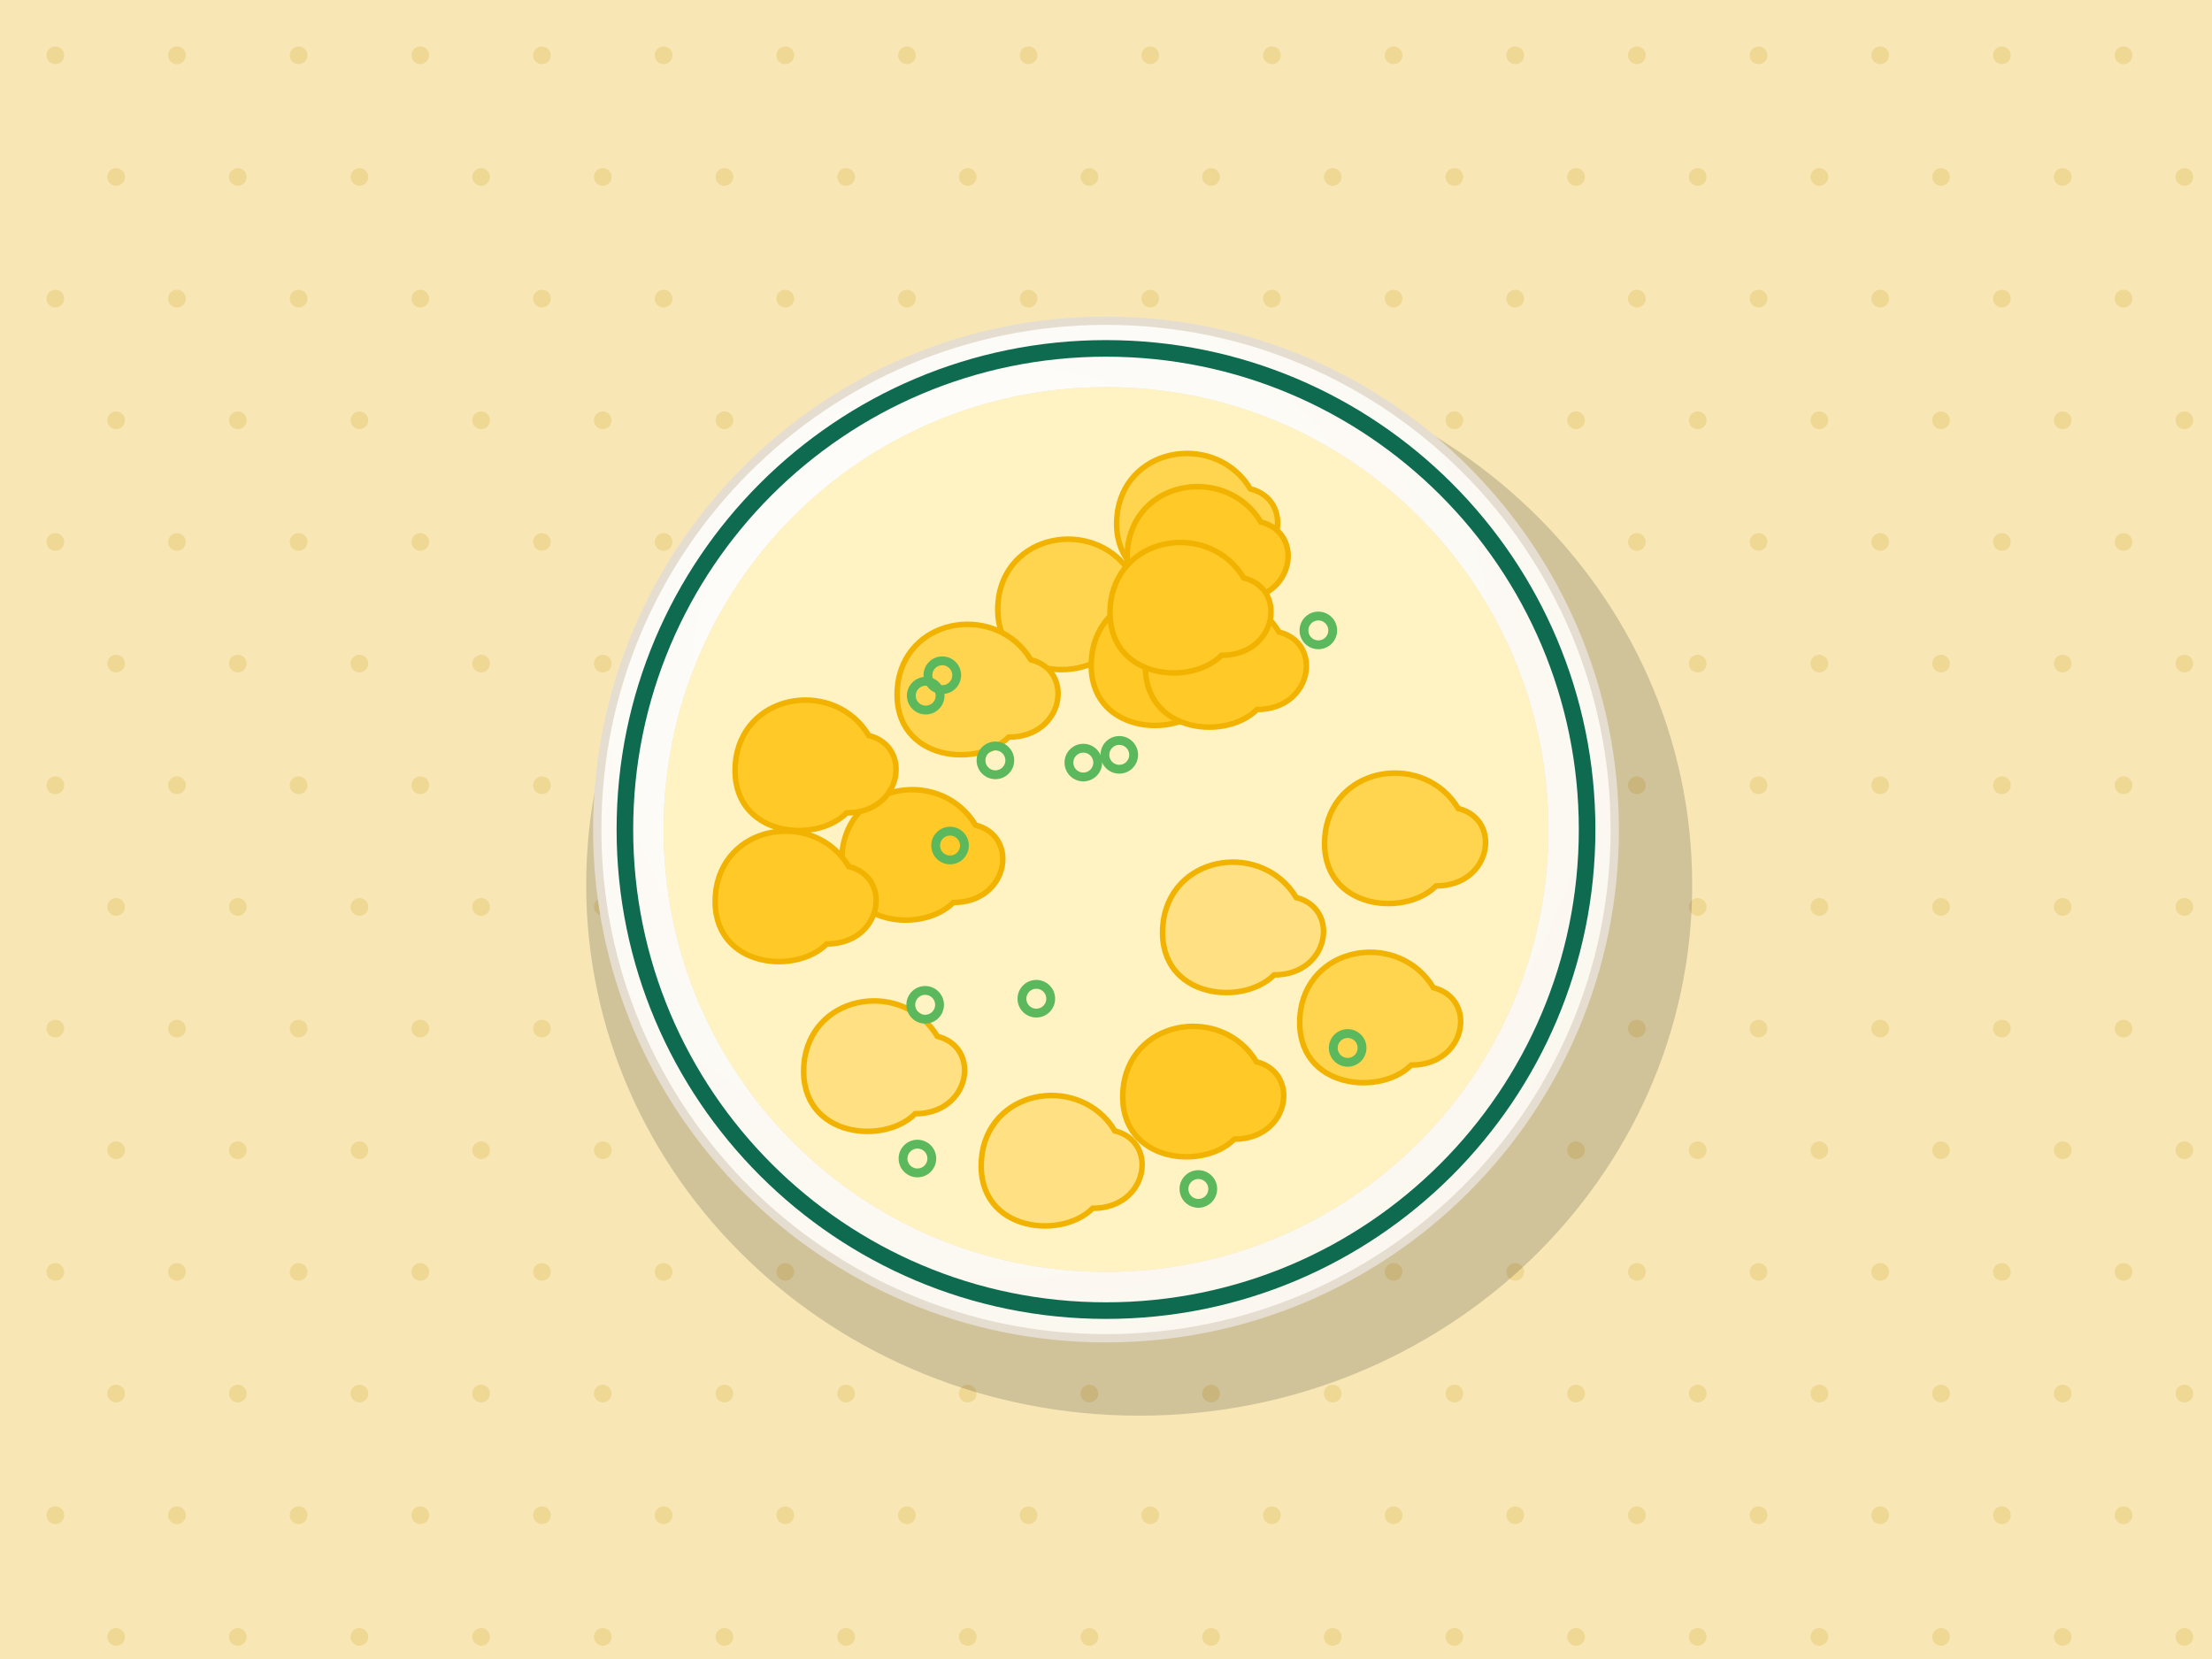
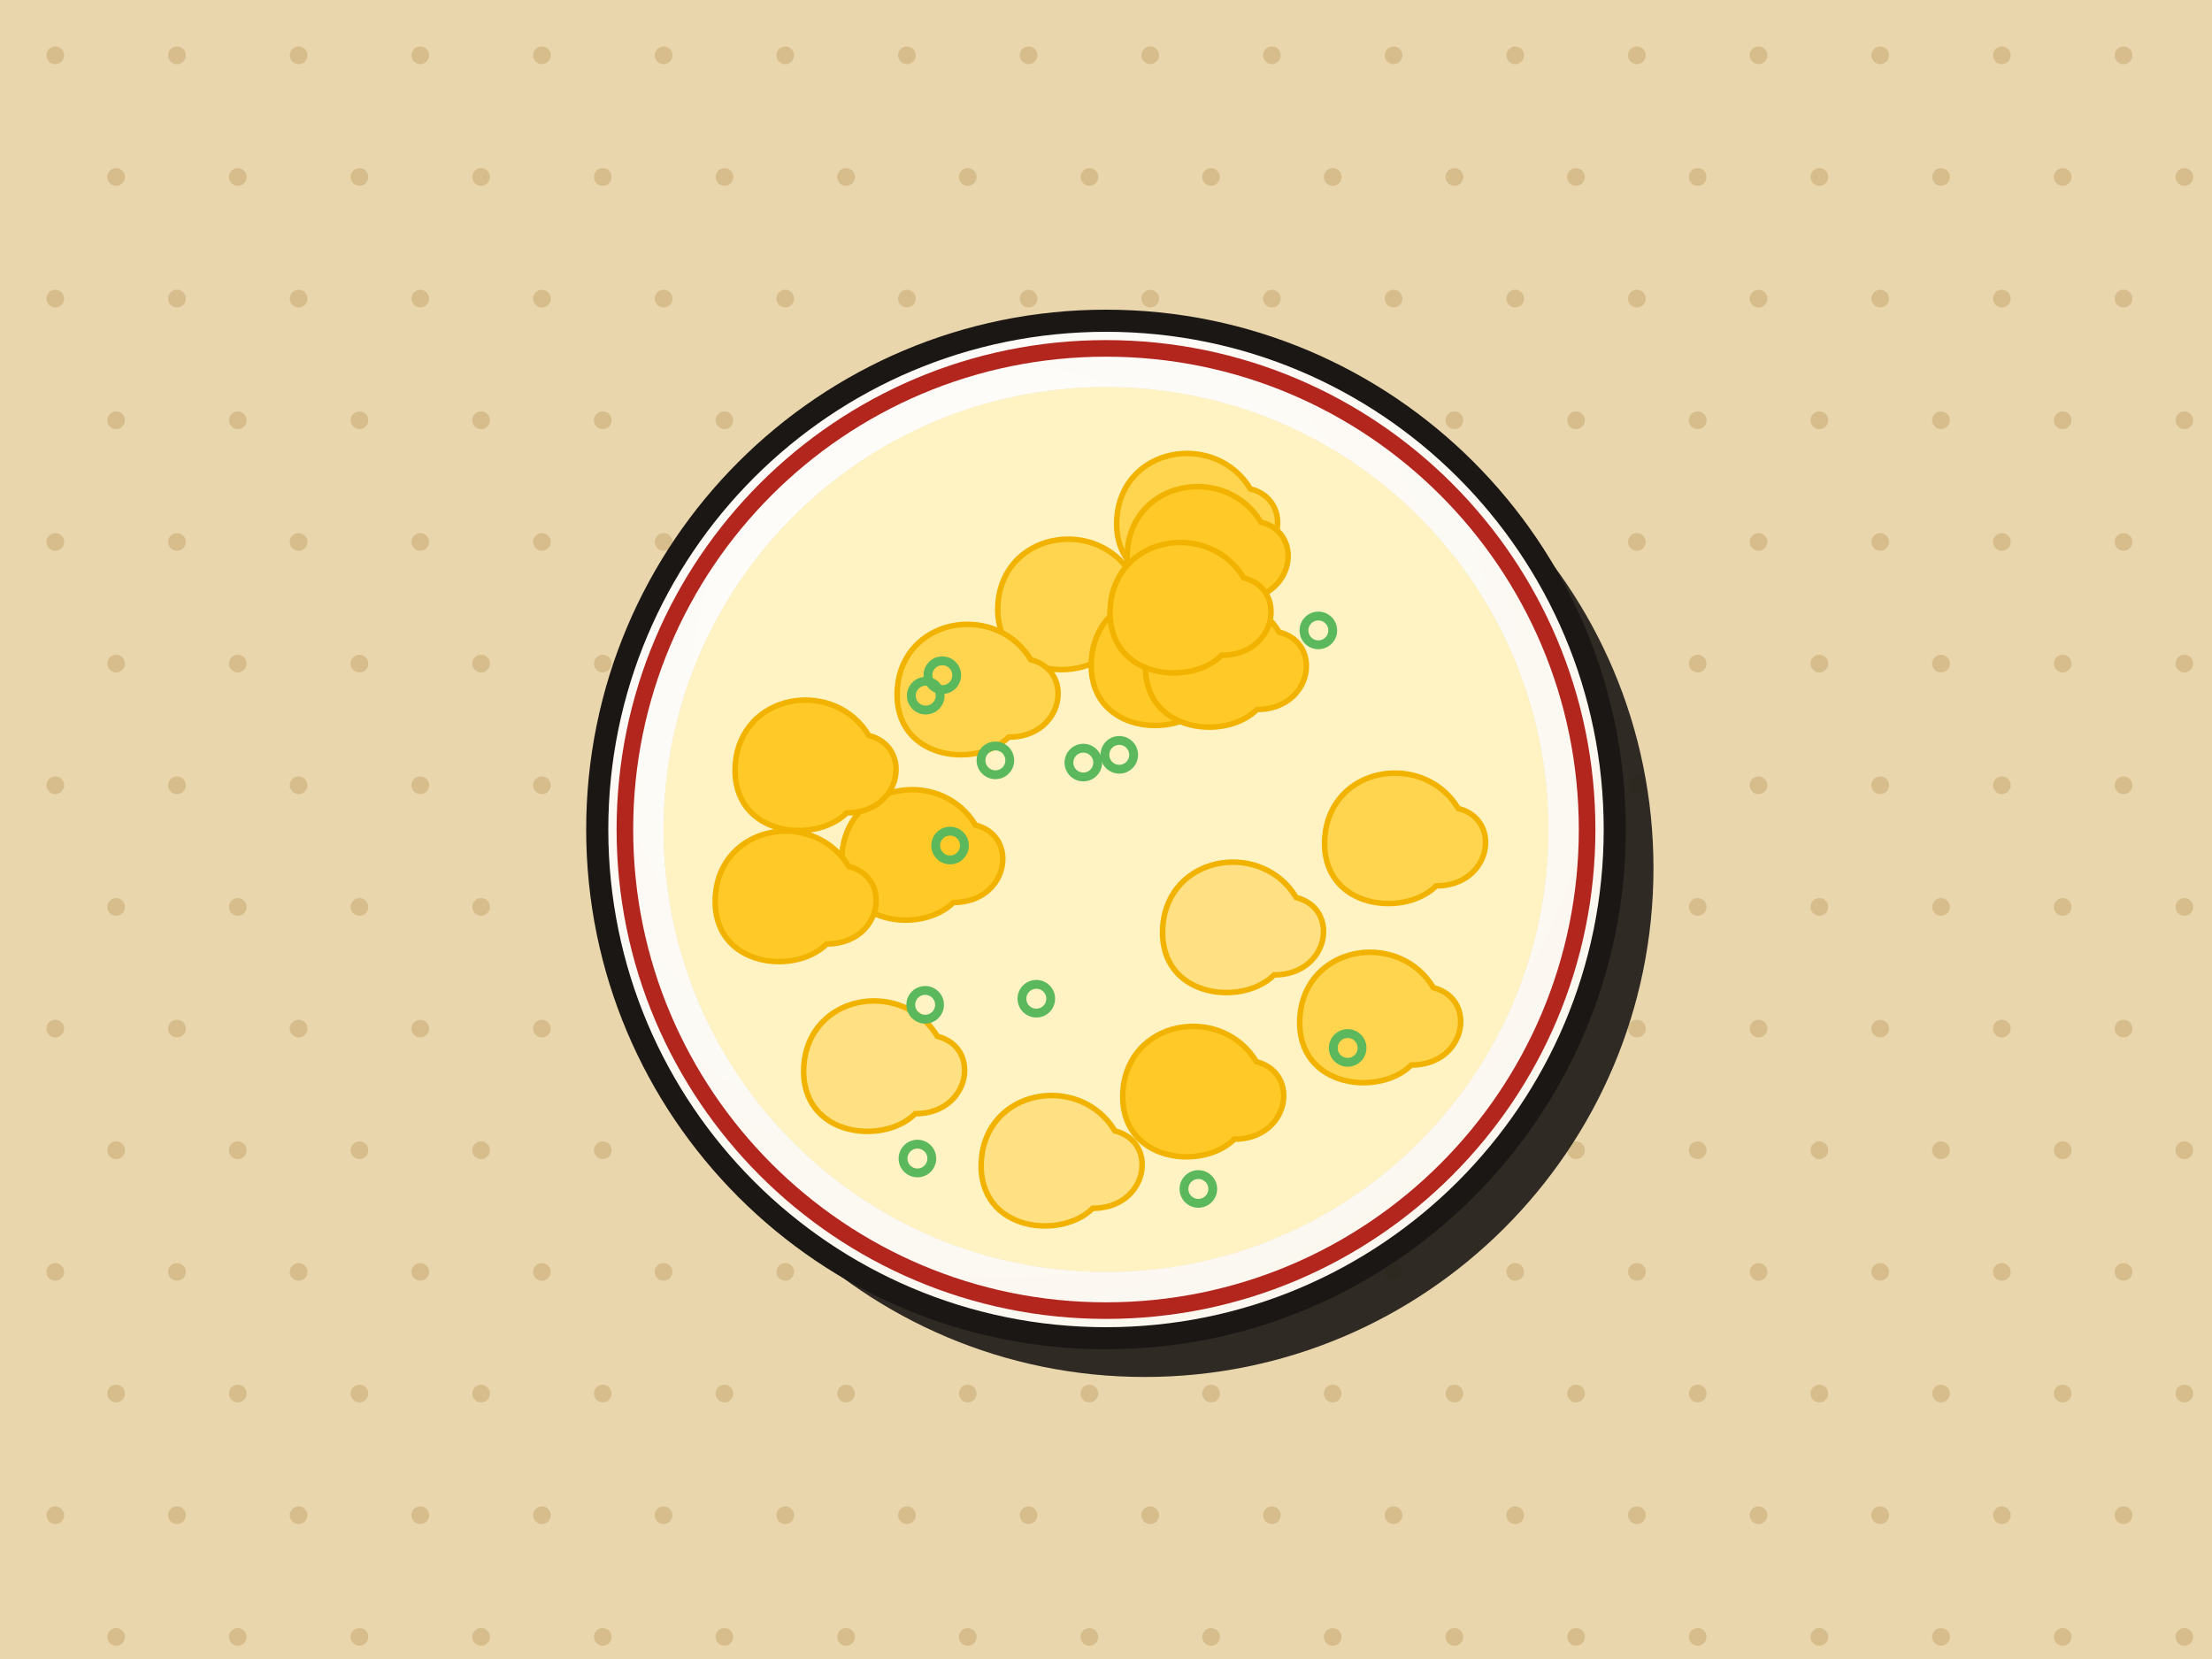
<svg xmlns="http://www.w3.org/2000/svg" viewBox="0 0 400 300" width="400" height="300">
  <defs>
    <radialGradient id="inner">
      <stop offset=".78" stop-color="#3a2a18" stop-opacity="0" />
      <stop offset="1" stop-color="#3a2a18" stop-opacity=".22" />
    </radialGradient>
    <radialGradient id="gegg" cx="40%" cy="35%" r="70%">
      <stop offset="0" stop-color="#ffffff" />
      <stop offset="1" stop-color="#fbf7ef" />
    </radialGradient>
  </defs>
-   <rect width="400" height="300" fill="#f8e7b5" />
-   <circle cx="10" cy="10" r="1.6" fill="#efd794" />
-   <circle cx="32" cy="10" r="1.6" fill="#efd794" />
-   <circle cx="54" cy="10" r="1.6" fill="#efd794" />
-   <circle cx="76" cy="10" r="1.6" fill="#efd794" />
-   <circle cx="98" cy="10" r="1.6" fill="#efd794" />
-   <circle cx="120" cy="10" r="1.6" fill="#efd794" />
-   <circle cx="142" cy="10" r="1.6" fill="#efd794" />
-   <circle cx="164" cy="10" r="1.6" fill="#efd794" />
-   <circle cx="186" cy="10" r="1.6" fill="#efd794" />
-   <circle cx="208" cy="10" r="1.6" fill="#efd794" />
-   <circle cx="230" cy="10" r="1.6" fill="#efd794" />
-   <circle cx="252" cy="10" r="1.6" fill="#efd794" />
-   <circle cx="274" cy="10" r="1.6" fill="#efd794" />
-   <circle cx="296" cy="10" r="1.6" fill="#efd794" />
-   <circle cx="318" cy="10" r="1.6" fill="#efd794" />
-   <circle cx="340" cy="10" r="1.6" fill="#efd794" />
-   <circle cx="362" cy="10" r="1.6" fill="#efd794" />
-   <circle cx="384" cy="10" r="1.6" fill="#efd794" />
-   <circle cx="21" cy="32" r="1.6" fill="#efd794" />
-   <circle cx="43" cy="32" r="1.6" fill="#efd794" />
-   <circle cx="65" cy="32" r="1.6" fill="#efd794" />
-   <circle cx="87" cy="32" r="1.6" fill="#efd794" />
-   <circle cx="109" cy="32" r="1.6" fill="#efd794" />
-   <circle cx="131" cy="32" r="1.6" fill="#efd794" />
-   <circle cx="153" cy="32" r="1.6" fill="#efd794" />
-   <circle cx="175" cy="32" r="1.6" fill="#efd794" />
-   <circle cx="197" cy="32" r="1.6" fill="#efd794" />
-   <circle cx="219" cy="32" r="1.6" fill="#efd794" />
-   <circle cx="241" cy="32" r="1.6" fill="#efd794" />
-   <circle cx="263" cy="32" r="1.6" fill="#efd794" />
-   <circle cx="285" cy="32" r="1.6" fill="#efd794" />
-   <circle cx="307" cy="32" r="1.6" fill="#efd794" />
-   <circle cx="329" cy="32" r="1.6" fill="#efd794" />
-   <circle cx="351" cy="32" r="1.6" fill="#efd794" />
-   <circle cx="373" cy="32" r="1.6" fill="#efd794" />
-   <circle cx="395" cy="32" r="1.6" fill="#efd794" />
-   <circle cx="10" cy="54" r="1.6" fill="#efd794" />
-   <circle cx="32" cy="54" r="1.6" fill="#efd794" />
-   <circle cx="54" cy="54" r="1.6" fill="#efd794" />
-   <circle cx="76" cy="54" r="1.6" fill="#efd794" />
-   <circle cx="98" cy="54" r="1.6" fill="#efd794" />
-   <circle cx="120" cy="54" r="1.6" fill="#efd794" />
-   <circle cx="142" cy="54" r="1.6" fill="#efd794" />
-   <circle cx="164" cy="54" r="1.6" fill="#efd794" />
-   <circle cx="186" cy="54" r="1.6" fill="#efd794" />
-   <circle cx="208" cy="54" r="1.6" fill="#efd794" />
-   <circle cx="230" cy="54" r="1.6" fill="#efd794" />
-   <circle cx="252" cy="54" r="1.6" fill="#efd794" />
-   <circle cx="274" cy="54" r="1.6" fill="#efd794" />
-   <circle cx="296" cy="54" r="1.6" fill="#efd794" />
-   <circle cx="318" cy="54" r="1.6" fill="#efd794" />
-   <circle cx="340" cy="54" r="1.6" fill="#efd794" />
-   <circle cx="362" cy="54" r="1.6" fill="#efd794" />
-   <circle cx="384" cy="54" r="1.6" fill="#efd794" />
-   <circle cx="21" cy="76" r="1.6" fill="#efd794" />
-   <circle cx="43" cy="76" r="1.6" fill="#efd794" />
-   <circle cx="65" cy="76" r="1.6" fill="#efd794" />
-   <circle cx="87" cy="76" r="1.6" fill="#efd794" />
-   <circle cx="109" cy="76" r="1.6" fill="#efd794" />
-   <circle cx="131" cy="76" r="1.6" fill="#efd794" />
-   <circle cx="153" cy="76" r="1.6" fill="#efd794" />
-   <circle cx="175" cy="76" r="1.6" fill="#efd794" />
-   <circle cx="197" cy="76" r="1.6" fill="#efd794" />
-   <circle cx="219" cy="76" r="1.6" fill="#efd794" />
-   <circle cx="241" cy="76" r="1.6" fill="#efd794" />
-   <circle cx="263" cy="76" r="1.6" fill="#efd794" />
-   <circle cx="285" cy="76" r="1.6" fill="#efd794" />
-   <circle cx="307" cy="76" r="1.6" fill="#efd794" />
-   <circle cx="329" cy="76" r="1.6" fill="#efd794" />
-   <circle cx="351" cy="76" r="1.6" fill="#efd794" />
-   <circle cx="373" cy="76" r="1.6" fill="#efd794" />
-   <circle cx="395" cy="76" r="1.6" fill="#efd794" />
-   <circle cx="10" cy="98" r="1.6" fill="#efd794" />
-   <circle cx="32" cy="98" r="1.6" fill="#efd794" />
-   <circle cx="54" cy="98" r="1.6" fill="#efd794" />
-   <circle cx="76" cy="98" r="1.6" fill="#efd794" />
-   <circle cx="98" cy="98" r="1.6" fill="#efd794" />
-   <circle cx="120" cy="98" r="1.6" fill="#efd794" />
-   <circle cx="142" cy="98" r="1.6" fill="#efd794" />
-   <circle cx="164" cy="98" r="1.6" fill="#efd794" />
-   <circle cx="186" cy="98" r="1.6" fill="#efd794" />
-   <circle cx="208" cy="98" r="1.6" fill="#efd794" />
-   <circle cx="230" cy="98" r="1.6" fill="#efd794" />
-   <circle cx="252" cy="98" r="1.6" fill="#efd794" />
-   <circle cx="274" cy="98" r="1.6" fill="#efd794" />
-   <circle cx="296" cy="98" r="1.6" fill="#efd794" />
-   <circle cx="318" cy="98" r="1.6" fill="#efd794" />
-   <circle cx="340" cy="98" r="1.6" fill="#efd794" />
-   <circle cx="362" cy="98" r="1.6" fill="#efd794" />
-   <circle cx="384" cy="98" r="1.6" fill="#efd794" />
-   <circle cx="21" cy="120" r="1.6" fill="#efd794" />
-   <circle cx="43" cy="120" r="1.6" fill="#efd794" />
-   <circle cx="65" cy="120" r="1.6" fill="#efd794" />
-   <circle cx="87" cy="120" r="1.6" fill="#efd794" />
-   <circle cx="109" cy="120" r="1.6" fill="#efd794" />
-   <circle cx="131" cy="120" r="1.6" fill="#efd794" />
-   <circle cx="153" cy="120" r="1.6" fill="#efd794" />
-   <circle cx="175" cy="120" r="1.6" fill="#efd794" />
-   <circle cx="197" cy="120" r="1.6" fill="#efd794" />
-   <circle cx="219" cy="120" r="1.6" fill="#efd794" />
-   <circle cx="241" cy="120" r="1.6" fill="#efd794" />
-   <circle cx="263" cy="120" r="1.6" fill="#efd794" />
-   <circle cx="285" cy="120" r="1.6" fill="#efd794" />
-   <circle cx="307" cy="120" r="1.6" fill="#efd794" />
-   <circle cx="329" cy="120" r="1.6" fill="#efd794" />
-   <circle cx="351" cy="120" r="1.6" fill="#efd794" />
-   <circle cx="373" cy="120" r="1.6" fill="#efd794" />
-   <circle cx="395" cy="120" r="1.6" fill="#efd794" />
-   <circle cx="10" cy="142" r="1.6" fill="#efd794" />
-   <circle cx="32" cy="142" r="1.6" fill="#efd794" />
-   <circle cx="54" cy="142" r="1.6" fill="#efd794" />
-   <circle cx="76" cy="142" r="1.6" fill="#efd794" />
-   <circle cx="98" cy="142" r="1.6" fill="#efd794" />
-   <circle cx="120" cy="142" r="1.6" fill="#efd794" />
-   <circle cx="142" cy="142" r="1.6" fill="#efd794" />
-   <circle cx="164" cy="142" r="1.6" fill="#efd794" />
-   <circle cx="186" cy="142" r="1.6" fill="#efd794" />
-   <circle cx="208" cy="142" r="1.6" fill="#efd794" />
-   <circle cx="230" cy="142" r="1.6" fill="#efd794" />
-   <circle cx="252" cy="142" r="1.6" fill="#efd794" />
-   <circle cx="274" cy="142" r="1.6" fill="#efd794" />
-   <circle cx="296" cy="142" r="1.6" fill="#efd794" />
-   <circle cx="318" cy="142" r="1.6" fill="#efd794" />
-   <circle cx="340" cy="142" r="1.6" fill="#efd794" />
-   <circle cx="362" cy="142" r="1.6" fill="#efd794" />
-   <circle cx="384" cy="142" r="1.6" fill="#efd794" />
-   <circle cx="21" cy="164" r="1.6" fill="#efd794" />
-   <circle cx="43" cy="164" r="1.6" fill="#efd794" />
-   <circle cx="65" cy="164" r="1.6" fill="#efd794" />
-   <circle cx="87" cy="164" r="1.6" fill="#efd794" />
-   <circle cx="109" cy="164" r="1.6" fill="#efd794" />
-   <circle cx="131" cy="164" r="1.6" fill="#efd794" />
-   <circle cx="153" cy="164" r="1.6" fill="#efd794" />
-   <circle cx="175" cy="164" r="1.6" fill="#efd794" />
-   <circle cx="197" cy="164" r="1.6" fill="#efd794" />
-   <circle cx="219" cy="164" r="1.6" fill="#efd794" />
-   <circle cx="241" cy="164" r="1.6" fill="#efd794" />
-   <circle cx="263" cy="164" r="1.6" fill="#efd794" />
-   <circle cx="285" cy="164" r="1.6" fill="#efd794" />
-   <circle cx="307" cy="164" r="1.6" fill="#efd794" />
-   <circle cx="329" cy="164" r="1.6" fill="#efd794" />
-   <circle cx="351" cy="164" r="1.6" fill="#efd794" />
-   <circle cx="373" cy="164" r="1.6" fill="#efd794" />
-   <circle cx="395" cy="164" r="1.6" fill="#efd794" />
-   <circle cx="10" cy="186" r="1.6" fill="#efd794" />
-   <circle cx="32" cy="186" r="1.6" fill="#efd794" />
-   <circle cx="54" cy="186" r="1.6" fill="#efd794" />
-   <circle cx="76" cy="186" r="1.6" fill="#efd794" />
-   <circle cx="98" cy="186" r="1.6" fill="#efd794" />
-   <circle cx="120" cy="186" r="1.6" fill="#efd794" />
-   <circle cx="142" cy="186" r="1.6" fill="#efd794" />
-   <circle cx="164" cy="186" r="1.6" fill="#efd794" />
-   <circle cx="186" cy="186" r="1.6" fill="#efd794" />
-   <circle cx="208" cy="186" r="1.6" fill="#efd794" />
-   <circle cx="230" cy="186" r="1.6" fill="#efd794" />
-   <circle cx="252" cy="186" r="1.6" fill="#efd794" />
-   <circle cx="274" cy="186" r="1.6" fill="#efd794" />
-   <circle cx="296" cy="186" r="1.6" fill="#efd794" />
-   <circle cx="318" cy="186" r="1.6" fill="#efd794" />
-   <circle cx="340" cy="186" r="1.6" fill="#efd794" />
-   <circle cx="362" cy="186" r="1.6" fill="#efd794" />
-   <circle cx="384" cy="186" r="1.6" fill="#efd794" />
-   <circle cx="21" cy="208" r="1.6" fill="#efd794" />
-   <circle cx="43" cy="208" r="1.6" fill="#efd794" />
-   <circle cx="65" cy="208" r="1.6" fill="#efd794" />
-   <circle cx="87" cy="208" r="1.6" fill="#efd794" />
-   <circle cx="109" cy="208" r="1.6" fill="#efd794" />
-   <circle cx="131" cy="208" r="1.6" fill="#efd794" />
-   <circle cx="153" cy="208" r="1.6" fill="#efd794" />
-   <circle cx="175" cy="208" r="1.6" fill="#efd794" />
-   <circle cx="197" cy="208" r="1.6" fill="#efd794" />
-   <circle cx="219" cy="208" r="1.6" fill="#efd794" />
-   <circle cx="241" cy="208" r="1.6" fill="#efd794" />
-   <circle cx="263" cy="208" r="1.6" fill="#efd794" />
-   <circle cx="285" cy="208" r="1.6" fill="#efd794" />
-   <circle cx="307" cy="208" r="1.6" fill="#efd794" />
-   <circle cx="329" cy="208" r="1.6" fill="#efd794" />
-   <circle cx="351" cy="208" r="1.6" fill="#efd794" />
-   <circle cx="373" cy="208" r="1.6" fill="#efd794" />
-   <circle cx="395" cy="208" r="1.6" fill="#efd794" />
-   <circle cx="10" cy="230" r="1.6" fill="#efd794" />
-   <circle cx="32" cy="230" r="1.6" fill="#efd794" />
-   <circle cx="54" cy="230" r="1.6" fill="#efd794" />
-   <circle cx="76" cy="230" r="1.6" fill="#efd794" />
-   <circle cx="98" cy="230" r="1.6" fill="#efd794" />
-   <circle cx="120" cy="230" r="1.6" fill="#efd794" />
-   <circle cx="142" cy="230" r="1.6" fill="#efd794" />
-   <circle cx="164" cy="230" r="1.6" fill="#efd794" />
-   <circle cx="186" cy="230" r="1.6" fill="#efd794" />
-   <circle cx="208" cy="230" r="1.6" fill="#efd794" />
-   <circle cx="230" cy="230" r="1.6" fill="#efd794" />
-   <circle cx="252" cy="230" r="1.6" fill="#efd794" />
-   <circle cx="274" cy="230" r="1.6" fill="#efd794" />
-   <circle cx="296" cy="230" r="1.6" fill="#efd794" />
-   <circle cx="318" cy="230" r="1.6" fill="#efd794" />
-   <circle cx="340" cy="230" r="1.6" fill="#efd794" />
-   <circle cx="362" cy="230" r="1.6" fill="#efd794" />
-   <circle cx="384" cy="230" r="1.6" fill="#efd794" />
-   <circle cx="21" cy="252" r="1.6" fill="#efd794" />
-   <circle cx="43" cy="252" r="1.6" fill="#efd794" />
-   <circle cx="65" cy="252" r="1.6" fill="#efd794" />
-   <circle cx="87" cy="252" r="1.6" fill="#efd794" />
-   <circle cx="109" cy="252" r="1.6" fill="#efd794" />
-   <circle cx="131" cy="252" r="1.6" fill="#efd794" />
-   <circle cx="153" cy="252" r="1.6" fill="#efd794" />
-   <circle cx="175" cy="252" r="1.6" fill="#efd794" />
-   <circle cx="197" cy="252" r="1.6" fill="#efd794" />
-   <circle cx="219" cy="252" r="1.6" fill="#efd794" />
-   <circle cx="241" cy="252" r="1.6" fill="#efd794" />
-   <circle cx="263" cy="252" r="1.6" fill="#efd794" />
-   <circle cx="285" cy="252" r="1.6" fill="#efd794" />
-   <circle cx="307" cy="252" r="1.6" fill="#efd794" />
-   <circle cx="329" cy="252" r="1.6" fill="#efd794" />
-   <circle cx="351" cy="252" r="1.6" fill="#efd794" />
-   <circle cx="373" cy="252" r="1.6" fill="#efd794" />
-   <circle cx="395" cy="252" r="1.6" fill="#efd794" />
-   <circle cx="10" cy="274" r="1.6" fill="#efd794" />
-   <circle cx="32" cy="274" r="1.6" fill="#efd794" />
-   <circle cx="54" cy="274" r="1.6" fill="#efd794" />
-   <circle cx="76" cy="274" r="1.6" fill="#efd794" />
-   <circle cx="98" cy="274" r="1.6" fill="#efd794" />
-   <circle cx="120" cy="274" r="1.6" fill="#efd794" />
-   <circle cx="142" cy="274" r="1.6" fill="#efd794" />
-   <circle cx="164" cy="274" r="1.6" fill="#efd794" />
-   <circle cx="186" cy="274" r="1.6" fill="#efd794" />
-   <circle cx="208" cy="274" r="1.6" fill="#efd794" />
-   <circle cx="230" cy="274" r="1.6" fill="#efd794" />
-   <circle cx="252" cy="274" r="1.6" fill="#efd794" />
-   <circle cx="274" cy="274" r="1.6" fill="#efd794" />
-   <circle cx="296" cy="274" r="1.6" fill="#efd794" />
-   <circle cx="318" cy="274" r="1.6" fill="#efd794" />
-   <circle cx="340" cy="274" r="1.6" fill="#efd794" />
-   <circle cx="362" cy="274" r="1.6" fill="#efd794" />
-   <circle cx="384" cy="274" r="1.6" fill="#efd794" />
-   <circle cx="21" cy="296" r="1.6" fill="#efd794" />
-   <circle cx="43" cy="296" r="1.6" fill="#efd794" />
-   <circle cx="65" cy="296" r="1.6" fill="#efd794" />
-   <circle cx="87" cy="296" r="1.6" fill="#efd794" />
-   <circle cx="109" cy="296" r="1.6" fill="#efd794" />
-   <circle cx="131" cy="296" r="1.6" fill="#efd794" />
-   <circle cx="153" cy="296" r="1.6" fill="#efd794" />
-   <circle cx="175" cy="296" r="1.6" fill="#efd794" />
-   <circle cx="197" cy="296" r="1.6" fill="#efd794" />
-   <circle cx="219" cy="296" r="1.6" fill="#efd794" />
-   <circle cx="241" cy="296" r="1.6" fill="#efd794" />
-   <circle cx="263" cy="296" r="1.6" fill="#efd794" />
-   <circle cx="285" cy="296" r="1.6" fill="#efd794" />
-   <circle cx="307" cy="296" r="1.6" fill="#efd794" />
-   <circle cx="329" cy="296" r="1.6" fill="#efd794" />
-   <circle cx="351" cy="296" r="1.6" fill="#efd794" />
-   <circle cx="373" cy="296" r="1.6" fill="#efd794" />
-   <circle cx="395" cy="296" r="1.6" fill="#efd794" />
-   <ellipse cx="206" cy="160" rx="100" ry="96" fill="#000" opacity=".16" />
-   <circle cx="200" cy="150" r="92" fill="url(#gegg)" stroke="#e5ddd0" stroke-width="1.5" />
-   <circle cx="200" cy="150" r="87" fill="none" stroke="#0f6b4f" stroke-width="3" />
+   <rect width="400" height="300" fill="#e9d6ad" />
+   <circle cx="10" cy="10" r="1.6" fill="#d6bd8b" />
+   <circle cx="32" cy="10" r="1.6" fill="#d6bd8b" />
+   <circle cx="54" cy="10" r="1.6" fill="#d6bd8b" />
+   <circle cx="76" cy="10" r="1.6" fill="#d6bd8b" />
+   <circle cx="98" cy="10" r="1.6" fill="#d6bd8b" />
+   <circle cx="120" cy="10" r="1.6" fill="#d6bd8b" />
+   <circle cx="142" cy="10" r="1.6" fill="#d6bd8b" />
+   <circle cx="164" cy="10" r="1.6" fill="#d6bd8b" />
+   <circle cx="186" cy="10" r="1.6" fill="#d6bd8b" />
+   <circle cx="208" cy="10" r="1.6" fill="#d6bd8b" />
+   <circle cx="230" cy="10" r="1.6" fill="#d6bd8b" />
+   <circle cx="252" cy="10" r="1.6" fill="#d6bd8b" />
+   <circle cx="274" cy="10" r="1.6" fill="#d6bd8b" />
+   <circle cx="296" cy="10" r="1.6" fill="#d6bd8b" />
+   <circle cx="318" cy="10" r="1.6" fill="#d6bd8b" />
+   <circle cx="340" cy="10" r="1.6" fill="#d6bd8b" />
+   <circle cx="362" cy="10" r="1.6" fill="#d6bd8b" />
+   <circle cx="384" cy="10" r="1.6" fill="#d6bd8b" />
+   <circle cx="21" cy="32" r="1.6" fill="#d6bd8b" />
+   <circle cx="43" cy="32" r="1.6" fill="#d6bd8b" />
+   <circle cx="65" cy="32" r="1.6" fill="#d6bd8b" />
+   <circle cx="87" cy="32" r="1.6" fill="#d6bd8b" />
+   <circle cx="109" cy="32" r="1.6" fill="#d6bd8b" />
+   <circle cx="131" cy="32" r="1.6" fill="#d6bd8b" />
+   <circle cx="153" cy="32" r="1.6" fill="#d6bd8b" />
+   <circle cx="175" cy="32" r="1.6" fill="#d6bd8b" />
+   <circle cx="197" cy="32" r="1.6" fill="#d6bd8b" />
+   <circle cx="219" cy="32" r="1.6" fill="#d6bd8b" />
+   <circle cx="241" cy="32" r="1.6" fill="#d6bd8b" />
+   <circle cx="263" cy="32" r="1.6" fill="#d6bd8b" />
+   <circle cx="285" cy="32" r="1.6" fill="#d6bd8b" />
+   <circle cx="307" cy="32" r="1.6" fill="#d6bd8b" />
+   <circle cx="329" cy="32" r="1.6" fill="#d6bd8b" />
+   <circle cx="351" cy="32" r="1.6" fill="#d6bd8b" />
+   <circle cx="373" cy="32" r="1.6" fill="#d6bd8b" />
+   <circle cx="395" cy="32" r="1.6" fill="#d6bd8b" />
+   <circle cx="10" cy="54" r="1.6" fill="#d6bd8b" />
+   <circle cx="32" cy="54" r="1.6" fill="#d6bd8b" />
+   <circle cx="54" cy="54" r="1.6" fill="#d6bd8b" />
+   <circle cx="76" cy="54" r="1.6" fill="#d6bd8b" />
+   <circle cx="98" cy="54" r="1.6" fill="#d6bd8b" />
+   <circle cx="120" cy="54" r="1.6" fill="#d6bd8b" />
+   <circle cx="142" cy="54" r="1.6" fill="#d6bd8b" />
+   <circle cx="164" cy="54" r="1.6" fill="#d6bd8b" />
+   <circle cx="186" cy="54" r="1.6" fill="#d6bd8b" />
+   <circle cx="208" cy="54" r="1.6" fill="#d6bd8b" />
+   <circle cx="230" cy="54" r="1.6" fill="#d6bd8b" />
+   <circle cx="252" cy="54" r="1.6" fill="#d6bd8b" />
+   <circle cx="274" cy="54" r="1.6" fill="#d6bd8b" />
+   <circle cx="296" cy="54" r="1.6" fill="#d6bd8b" />
+   <circle cx="318" cy="54" r="1.6" fill="#d6bd8b" />
+   <circle cx="340" cy="54" r="1.6" fill="#d6bd8b" />
+   <circle cx="362" cy="54" r="1.6" fill="#d6bd8b" />
+   <circle cx="384" cy="54" r="1.6" fill="#d6bd8b" />
+   <circle cx="21" cy="76" r="1.6" fill="#d6bd8b" />
+   <circle cx="43" cy="76" r="1.6" fill="#d6bd8b" />
+   <circle cx="65" cy="76" r="1.6" fill="#d6bd8b" />
+   <circle cx="87" cy="76" r="1.6" fill="#d6bd8b" />
+   <circle cx="109" cy="76" r="1.6" fill="#d6bd8b" />
+   <circle cx="131" cy="76" r="1.6" fill="#d6bd8b" />
+   <circle cx="153" cy="76" r="1.6" fill="#d6bd8b" />
+   <circle cx="175" cy="76" r="1.6" fill="#d6bd8b" />
+   <circle cx="197" cy="76" r="1.6" fill="#d6bd8b" />
+   <circle cx="219" cy="76" r="1.6" fill="#d6bd8b" />
+   <circle cx="241" cy="76" r="1.6" fill="#d6bd8b" />
+   <circle cx="263" cy="76" r="1.6" fill="#d6bd8b" />
+   <circle cx="285" cy="76" r="1.6" fill="#d6bd8b" />
+   <circle cx="307" cy="76" r="1.6" fill="#d6bd8b" />
+   <circle cx="329" cy="76" r="1.6" fill="#d6bd8b" />
+   <circle cx="351" cy="76" r="1.6" fill="#d6bd8b" />
+   <circle cx="373" cy="76" r="1.6" fill="#d6bd8b" />
+   <circle cx="395" cy="76" r="1.6" fill="#d6bd8b" />
+   <circle cx="10" cy="98" r="1.6" fill="#d6bd8b" />
+   <circle cx="32" cy="98" r="1.6" fill="#d6bd8b" />
+   <circle cx="54" cy="98" r="1.6" fill="#d6bd8b" />
+   <circle cx="76" cy="98" r="1.6" fill="#d6bd8b" />
+   <circle cx="98" cy="98" r="1.6" fill="#d6bd8b" />
+   <circle cx="120" cy="98" r="1.6" fill="#d6bd8b" />
+   <circle cx="142" cy="98" r="1.6" fill="#d6bd8b" />
+   <circle cx="164" cy="98" r="1.6" fill="#d6bd8b" />
+   <circle cx="186" cy="98" r="1.6" fill="#d6bd8b" />
+   <circle cx="208" cy="98" r="1.6" fill="#d6bd8b" />
+   <circle cx="230" cy="98" r="1.6" fill="#d6bd8b" />
+   <circle cx="252" cy="98" r="1.6" fill="#d6bd8b" />
+   <circle cx="274" cy="98" r="1.6" fill="#d6bd8b" />
+   <circle cx="296" cy="98" r="1.6" fill="#d6bd8b" />
+   <circle cx="318" cy="98" r="1.6" fill="#d6bd8b" />
+   <circle cx="340" cy="98" r="1.6" fill="#d6bd8b" />
+   <circle cx="362" cy="98" r="1.6" fill="#d6bd8b" />
+   <circle cx="384" cy="98" r="1.6" fill="#d6bd8b" />
+   <circle cx="21" cy="120" r="1.6" fill="#d6bd8b" />
+   <circle cx="43" cy="120" r="1.6" fill="#d6bd8b" />
+   <circle cx="65" cy="120" r="1.6" fill="#d6bd8b" />
+   <circle cx="87" cy="120" r="1.6" fill="#d6bd8b" />
+   <circle cx="109" cy="120" r="1.6" fill="#d6bd8b" />
+   <circle cx="131" cy="120" r="1.6" fill="#d6bd8b" />
+   <circle cx="153" cy="120" r="1.6" fill="#d6bd8b" />
+   <circle cx="175" cy="120" r="1.6" fill="#d6bd8b" />
+   <circle cx="197" cy="120" r="1.6" fill="#d6bd8b" />
+   <circle cx="219" cy="120" r="1.6" fill="#d6bd8b" />
+   <circle cx="241" cy="120" r="1.6" fill="#d6bd8b" />
+   <circle cx="263" cy="120" r="1.6" fill="#d6bd8b" />
+   <circle cx="285" cy="120" r="1.6" fill="#d6bd8b" />
+   <circle cx="307" cy="120" r="1.6" fill="#d6bd8b" />
+   <circle cx="329" cy="120" r="1.6" fill="#d6bd8b" />
+   <circle cx="351" cy="120" r="1.6" fill="#d6bd8b" />
+   <circle cx="373" cy="120" r="1.6" fill="#d6bd8b" />
+   <circle cx="395" cy="120" r="1.6" fill="#d6bd8b" />
+   <circle cx="10" cy="142" r="1.6" fill="#d6bd8b" />
+   <circle cx="32" cy="142" r="1.6" fill="#d6bd8b" />
+   <circle cx="54" cy="142" r="1.6" fill="#d6bd8b" />
+   <circle cx="76" cy="142" r="1.6" fill="#d6bd8b" />
+   <circle cx="98" cy="142" r="1.6" fill="#d6bd8b" />
+   <circle cx="120" cy="142" r="1.6" fill="#d6bd8b" />
+   <circle cx="142" cy="142" r="1.6" fill="#d6bd8b" />
+   <circle cx="164" cy="142" r="1.6" fill="#d6bd8b" />
+   <circle cx="186" cy="142" r="1.6" fill="#d6bd8b" />
+   <circle cx="208" cy="142" r="1.6" fill="#d6bd8b" />
+   <circle cx="230" cy="142" r="1.6" fill="#d6bd8b" />
+   <circle cx="252" cy="142" r="1.6" fill="#d6bd8b" />
+   <circle cx="274" cy="142" r="1.6" fill="#d6bd8b" />
+   <circle cx="296" cy="142" r="1.6" fill="#d6bd8b" />
+   <circle cx="318" cy="142" r="1.6" fill="#d6bd8b" />
+   <circle cx="340" cy="142" r="1.6" fill="#d6bd8b" />
+   <circle cx="362" cy="142" r="1.6" fill="#d6bd8b" />
+   <circle cx="384" cy="142" r="1.6" fill="#d6bd8b" />
+   <circle cx="21" cy="164" r="1.6" fill="#d6bd8b" />
+   <circle cx="43" cy="164" r="1.6" fill="#d6bd8b" />
+   <circle cx="65" cy="164" r="1.6" fill="#d6bd8b" />
+   <circle cx="87" cy="164" r="1.6" fill="#d6bd8b" />
+   <circle cx="109" cy="164" r="1.6" fill="#d6bd8b" />
+   <circle cx="131" cy="164" r="1.6" fill="#d6bd8b" />
+   <circle cx="153" cy="164" r="1.6" fill="#d6bd8b" />
+   <circle cx="175" cy="164" r="1.6" fill="#d6bd8b" />
+   <circle cx="197" cy="164" r="1.6" fill="#d6bd8b" />
+   <circle cx="219" cy="164" r="1.6" fill="#d6bd8b" />
+   <circle cx="241" cy="164" r="1.6" fill="#d6bd8b" />
+   <circle cx="263" cy="164" r="1.6" fill="#d6bd8b" />
+   <circle cx="285" cy="164" r="1.6" fill="#d6bd8b" />
+   <circle cx="307" cy="164" r="1.6" fill="#d6bd8b" />
+   <circle cx="329" cy="164" r="1.6" fill="#d6bd8b" />
+   <circle cx="351" cy="164" r="1.6" fill="#d6bd8b" />
+   <circle cx="373" cy="164" r="1.6" fill="#d6bd8b" />
+   <circle cx="395" cy="164" r="1.6" fill="#d6bd8b" />
+   <circle cx="10" cy="186" r="1.6" fill="#d6bd8b" />
+   <circle cx="32" cy="186" r="1.6" fill="#d6bd8b" />
+   <circle cx="54" cy="186" r="1.6" fill="#d6bd8b" />
+   <circle cx="76" cy="186" r="1.6" fill="#d6bd8b" />
+   <circle cx="98" cy="186" r="1.6" fill="#d6bd8b" />
+   <circle cx="120" cy="186" r="1.6" fill="#d6bd8b" />
+   <circle cx="142" cy="186" r="1.6" fill="#d6bd8b" />
+   <circle cx="164" cy="186" r="1.6" fill="#d6bd8b" />
+   <circle cx="186" cy="186" r="1.6" fill="#d6bd8b" />
+   <circle cx="208" cy="186" r="1.6" fill="#d6bd8b" />
+   <circle cx="230" cy="186" r="1.6" fill="#d6bd8b" />
+   <circle cx="252" cy="186" r="1.6" fill="#d6bd8b" />
+   <circle cx="274" cy="186" r="1.6" fill="#d6bd8b" />
+   <circle cx="296" cy="186" r="1.6" fill="#d6bd8b" />
+   <circle cx="318" cy="186" r="1.6" fill="#d6bd8b" />
+   <circle cx="340" cy="186" r="1.6" fill="#d6bd8b" />
+   <circle cx="362" cy="186" r="1.6" fill="#d6bd8b" />
+   <circle cx="384" cy="186" r="1.6" fill="#d6bd8b" />
+   <circle cx="21" cy="208" r="1.6" fill="#d6bd8b" />
+   <circle cx="43" cy="208" r="1.6" fill="#d6bd8b" />
+   <circle cx="65" cy="208" r="1.6" fill="#d6bd8b" />
+   <circle cx="87" cy="208" r="1.6" fill="#d6bd8b" />
+   <circle cx="109" cy="208" r="1.6" fill="#d6bd8b" />
+   <circle cx="131" cy="208" r="1.6" fill="#d6bd8b" />
+   <circle cx="153" cy="208" r="1.6" fill="#d6bd8b" />
+   <circle cx="175" cy="208" r="1.6" fill="#d6bd8b" />
+   <circle cx="197" cy="208" r="1.6" fill="#d6bd8b" />
+   <circle cx="219" cy="208" r="1.6" fill="#d6bd8b" />
+   <circle cx="241" cy="208" r="1.6" fill="#d6bd8b" />
+   <circle cx="263" cy="208" r="1.6" fill="#d6bd8b" />
+   <circle cx="285" cy="208" r="1.6" fill="#d6bd8b" />
+   <circle cx="307" cy="208" r="1.6" fill="#d6bd8b" />
+   <circle cx="329" cy="208" r="1.6" fill="#d6bd8b" />
+   <circle cx="351" cy="208" r="1.6" fill="#d6bd8b" />
+   <circle cx="373" cy="208" r="1.6" fill="#d6bd8b" />
+   <circle cx="395" cy="208" r="1.6" fill="#d6bd8b" />
+   <circle cx="10" cy="230" r="1.6" fill="#d6bd8b" />
+   <circle cx="32" cy="230" r="1.6" fill="#d6bd8b" />
+   <circle cx="54" cy="230" r="1.6" fill="#d6bd8b" />
+   <circle cx="76" cy="230" r="1.6" fill="#d6bd8b" />
+   <circle cx="98" cy="230" r="1.6" fill="#d6bd8b" />
+   <circle cx="120" cy="230" r="1.6" fill="#d6bd8b" />
+   <circle cx="142" cy="230" r="1.6" fill="#d6bd8b" />
+   <circle cx="164" cy="230" r="1.6" fill="#d6bd8b" />
+   <circle cx="186" cy="230" r="1.6" fill="#d6bd8b" />
+   <circle cx="208" cy="230" r="1.6" fill="#d6bd8b" />
+   <circle cx="230" cy="230" r="1.6" fill="#d6bd8b" />
+   <circle cx="252" cy="230" r="1.6" fill="#d6bd8b" />
+   <circle cx="274" cy="230" r="1.6" fill="#d6bd8b" />
+   <circle cx="296" cy="230" r="1.6" fill="#d6bd8b" />
+   <circle cx="318" cy="230" r="1.6" fill="#d6bd8b" />
+   <circle cx="340" cy="230" r="1.6" fill="#d6bd8b" />
+   <circle cx="362" cy="230" r="1.6" fill="#d6bd8b" />
+   <circle cx="384" cy="230" r="1.6" fill="#d6bd8b" />
+   <circle cx="21" cy="252" r="1.6" fill="#d6bd8b" />
+   <circle cx="43" cy="252" r="1.6" fill="#d6bd8b" />
+   <circle cx="65" cy="252" r="1.6" fill="#d6bd8b" />
+   <circle cx="87" cy="252" r="1.6" fill="#d6bd8b" />
+   <circle cx="109" cy="252" r="1.6" fill="#d6bd8b" />
+   <circle cx="131" cy="252" r="1.6" fill="#d6bd8b" />
+   <circle cx="153" cy="252" r="1.6" fill="#d6bd8b" />
+   <circle cx="175" cy="252" r="1.6" fill="#d6bd8b" />
+   <circle cx="197" cy="252" r="1.6" fill="#d6bd8b" />
+   <circle cx="219" cy="252" r="1.6" fill="#d6bd8b" />
+   <circle cx="241" cy="252" r="1.6" fill="#d6bd8b" />
+   <circle cx="263" cy="252" r="1.6" fill="#d6bd8b" />
+   <circle cx="285" cy="252" r="1.6" fill="#d6bd8b" />
+   <circle cx="307" cy="252" r="1.6" fill="#d6bd8b" />
+   <circle cx="329" cy="252" r="1.6" fill="#d6bd8b" />
+   <circle cx="351" cy="252" r="1.6" fill="#d6bd8b" />
+   <circle cx="373" cy="252" r="1.6" fill="#d6bd8b" />
+   <circle cx="395" cy="252" r="1.6" fill="#d6bd8b" />
+   <circle cx="10" cy="274" r="1.6" fill="#d6bd8b" />
+   <circle cx="32" cy="274" r="1.6" fill="#d6bd8b" />
+   <circle cx="54" cy="274" r="1.6" fill="#d6bd8b" />
+   <circle cx="76" cy="274" r="1.6" fill="#d6bd8b" />
+   <circle cx="98" cy="274" r="1.6" fill="#d6bd8b" />
+   <circle cx="120" cy="274" r="1.6" fill="#d6bd8b" />
+   <circle cx="142" cy="274" r="1.6" fill="#d6bd8b" />
+   <circle cx="164" cy="274" r="1.6" fill="#d6bd8b" />
+   <circle cx="186" cy="274" r="1.6" fill="#d6bd8b" />
+   <circle cx="208" cy="274" r="1.6" fill="#d6bd8b" />
+   <circle cx="230" cy="274" r="1.6" fill="#d6bd8b" />
+   <circle cx="252" cy="274" r="1.6" fill="#d6bd8b" />
+   <circle cx="274" cy="274" r="1.6" fill="#d6bd8b" />
+   <circle cx="296" cy="274" r="1.6" fill="#d6bd8b" />
+   <circle cx="318" cy="274" r="1.6" fill="#d6bd8b" />
+   <circle cx="340" cy="274" r="1.6" fill="#d6bd8b" />
+   <circle cx="362" cy="274" r="1.6" fill="#d6bd8b" />
+   <circle cx="384" cy="274" r="1.6" fill="#d6bd8b" />
+   <circle cx="21" cy="296" r="1.6" fill="#d6bd8b" />
+   <circle cx="43" cy="296" r="1.6" fill="#d6bd8b" />
+   <circle cx="65" cy="296" r="1.6" fill="#d6bd8b" />
+   <circle cx="87" cy="296" r="1.6" fill="#d6bd8b" />
+   <circle cx="109" cy="296" r="1.6" fill="#d6bd8b" />
+   <circle cx="131" cy="296" r="1.6" fill="#d6bd8b" />
+   <circle cx="153" cy="296" r="1.6" fill="#d6bd8b" />
+   <circle cx="175" cy="296" r="1.6" fill="#d6bd8b" />
+   <circle cx="197" cy="296" r="1.6" fill="#d6bd8b" />
+   <circle cx="219" cy="296" r="1.6" fill="#d6bd8b" />
+   <circle cx="241" cy="296" r="1.6" fill="#d6bd8b" />
+   <circle cx="263" cy="296" r="1.6" fill="#d6bd8b" />
+   <circle cx="285" cy="296" r="1.6" fill="#d6bd8b" />
+   <circle cx="307" cy="296" r="1.6" fill="#d6bd8b" />
+   <circle cx="329" cy="296" r="1.6" fill="#d6bd8b" />
+   <circle cx="351" cy="296" r="1.6" fill="#d6bd8b" />
+   <circle cx="373" cy="296" r="1.6" fill="#d6bd8b" />
+   <circle cx="395" cy="296" r="1.6" fill="#d6bd8b" />
+   <ellipse cx="207" cy="157" rx="92" ry="92" fill="#1b1714" opacity=".9" />
+   <circle cx="200" cy="150" r="92" fill="url(#gegg)" stroke="#1b1714" stroke-width="4" />
+   <circle cx="200" cy="150" r="87" fill="none" stroke="#b3261e" stroke-width="3" />
  <circle cx="200" cy="150" r="80" fill="#e9e1d2" />
  <circle cx="200" cy="150" r="80" fill="#fff3c4" />
  <path d="M202.1 92.4 c2 -12 18 -14 24 -4 c8 2 6 14 -4 14 c-6 6 -22 4 -20 -10z" fill="#ffd54f" stroke="#f2b300" stroke-width="1" />
  <path d="M152.4 153.2 c2 -12 18 -14 24 -4 c8 2 6 14 -4 14 c-6 6 -22 4 -20 -10z" fill="#ffca28" stroke="#f2b300" stroke-width="1" />
  <path d="M239.7 150.2 c2 -12 18 -14 24 -4 c8 2 6 14 -4 14 c-6 6 -22 4 -20 -10z" fill="#ffd54f" stroke="#f2b300" stroke-width="1" />
  <path d="M129.5 160.7 c2 -12 18 -14 24 -4 c8 2 6 14 -4 14 c-6 6 -22 4 -20 -10z" fill="#ffca28" stroke="#f2b300" stroke-width="1" />
  <path d="M145.5 191.4 c2 -12 18 -14 24 -4 c8 2 6 14 -4 14 c-6 6 -22 4 -20 -10z" fill="#ffe082" stroke="#f2b300" stroke-width="1" />
  <path d="M177.6 208.5 c2 -12 18 -14 24 -4 c8 2 6 14 -4 14 c-6 6 -22 4 -20 -10z" fill="#ffe082" stroke="#f2b300" stroke-width="1" />
  <path d="M180.6 107.9 c2 -12 18 -14 24 -4 c8 2 6 14 -4 14 c-6 6 -22 4 -20 -10z" fill="#ffd54f" stroke="#f2b300" stroke-width="1" />
  <path d="M133.1 137 c2 -12 18 -14 24 -4 c8 2 6 14 -4 14 c-6 6 -22 4 -20 -10z" fill="#ffca28" stroke="#f2b300" stroke-width="1" />
  <path d="M203.2 196 c2 -12 18 -14 24 -4 c8 2 6 14 -4 14 c-6 6 -22 4 -20 -10z" fill="#ffca28" stroke="#f2b300" stroke-width="1" />
  <path d="M197.5 118 c2 -12 18 -14 24 -4 c8 2 6 14 -4 14 c-6 6 -22 4 -20 -10z" fill="#ffca28" stroke="#f2b300" stroke-width="1" />
  <path d="M204 98.4 c2 -12 18 -14 24 -4 c8 2 6 14 -4 14 c-6 6 -22 4 -20 -10z" fill="#ffca28" stroke="#f2b300" stroke-width="1" />
  <path d="M207.3 118.3 c2 -12 18 -14 24 -4 c8 2 6 14 -4 14 c-6 6 -22 4 -20 -10z" fill="#ffca28" stroke="#f2b300" stroke-width="1" />
  <path d="M235.2 182.6 c2 -12 18 -14 24 -4 c8 2 6 14 -4 14 c-6 6 -22 4 -20 -10z" fill="#ffd54f" stroke="#f2b300" stroke-width="1" />
  <path d="M200.9 108.5 c2 -12 18 -14 24 -4 c8 2 6 14 -4 14 c-6 6 -22 4 -20 -10z" fill="#ffca28" stroke="#f2b300" stroke-width="1" />
  <path d="M210.4 166.3 c2 -12 18 -14 24 -4 c8 2 6 14 -4 14 c-6 6 -22 4 -20 -10z" fill="#ffe082" stroke="#f2b300" stroke-width="1" />
  <path d="M162.4 123.3 c2 -12 18 -14 24 -4 c8 2 6 14 -4 14 c-6 6 -22 4 -20 -10z" fill="#ffd54f" stroke="#f2b300" stroke-width="1" />
  <circle cx="167.4" cy="125.8" r="2.6" fill="none" stroke="#5cb85c" stroke-width="1.6" />
  <circle cx="180" cy="137.5" r="2.6" fill="none" stroke="#5cb85c" stroke-width="1.6" />
  <circle cx="238.4" cy="114" r="2.6" fill="none" stroke="#5cb85c" stroke-width="1.6" />
  <circle cx="243.7" cy="189.5" r="2.6" fill="none" stroke="#5cb85c" stroke-width="1.6" />
  <circle cx="187.4" cy="180.6" r="2.6" fill="none" stroke="#5cb85c" stroke-width="1.6" />
  <circle cx="171.8" cy="152.9" r="2.6" fill="none" stroke="#5cb85c" stroke-width="1.6" />
  <circle cx="216.7" cy="215" r="2.6" fill="none" stroke="#5cb85c" stroke-width="1.6" />
  <circle cx="195.9" cy="137.9" r="2.6" fill="none" stroke="#5cb85c" stroke-width="1.6" />
  <circle cx="202.4" cy="136.5" r="2.6" fill="none" stroke="#5cb85c" stroke-width="1.6" />
  <circle cx="165.9" cy="209.5" r="2.6" fill="none" stroke="#5cb85c" stroke-width="1.6" />
  <circle cx="170.4" cy="122.1" r="2.6" fill="none" stroke="#5cb85c" stroke-width="1.6" />
  <circle cx="167.3" cy="181.7" r="2.6" fill="none" stroke="#5cb85c" stroke-width="1.6" />
</svg>
